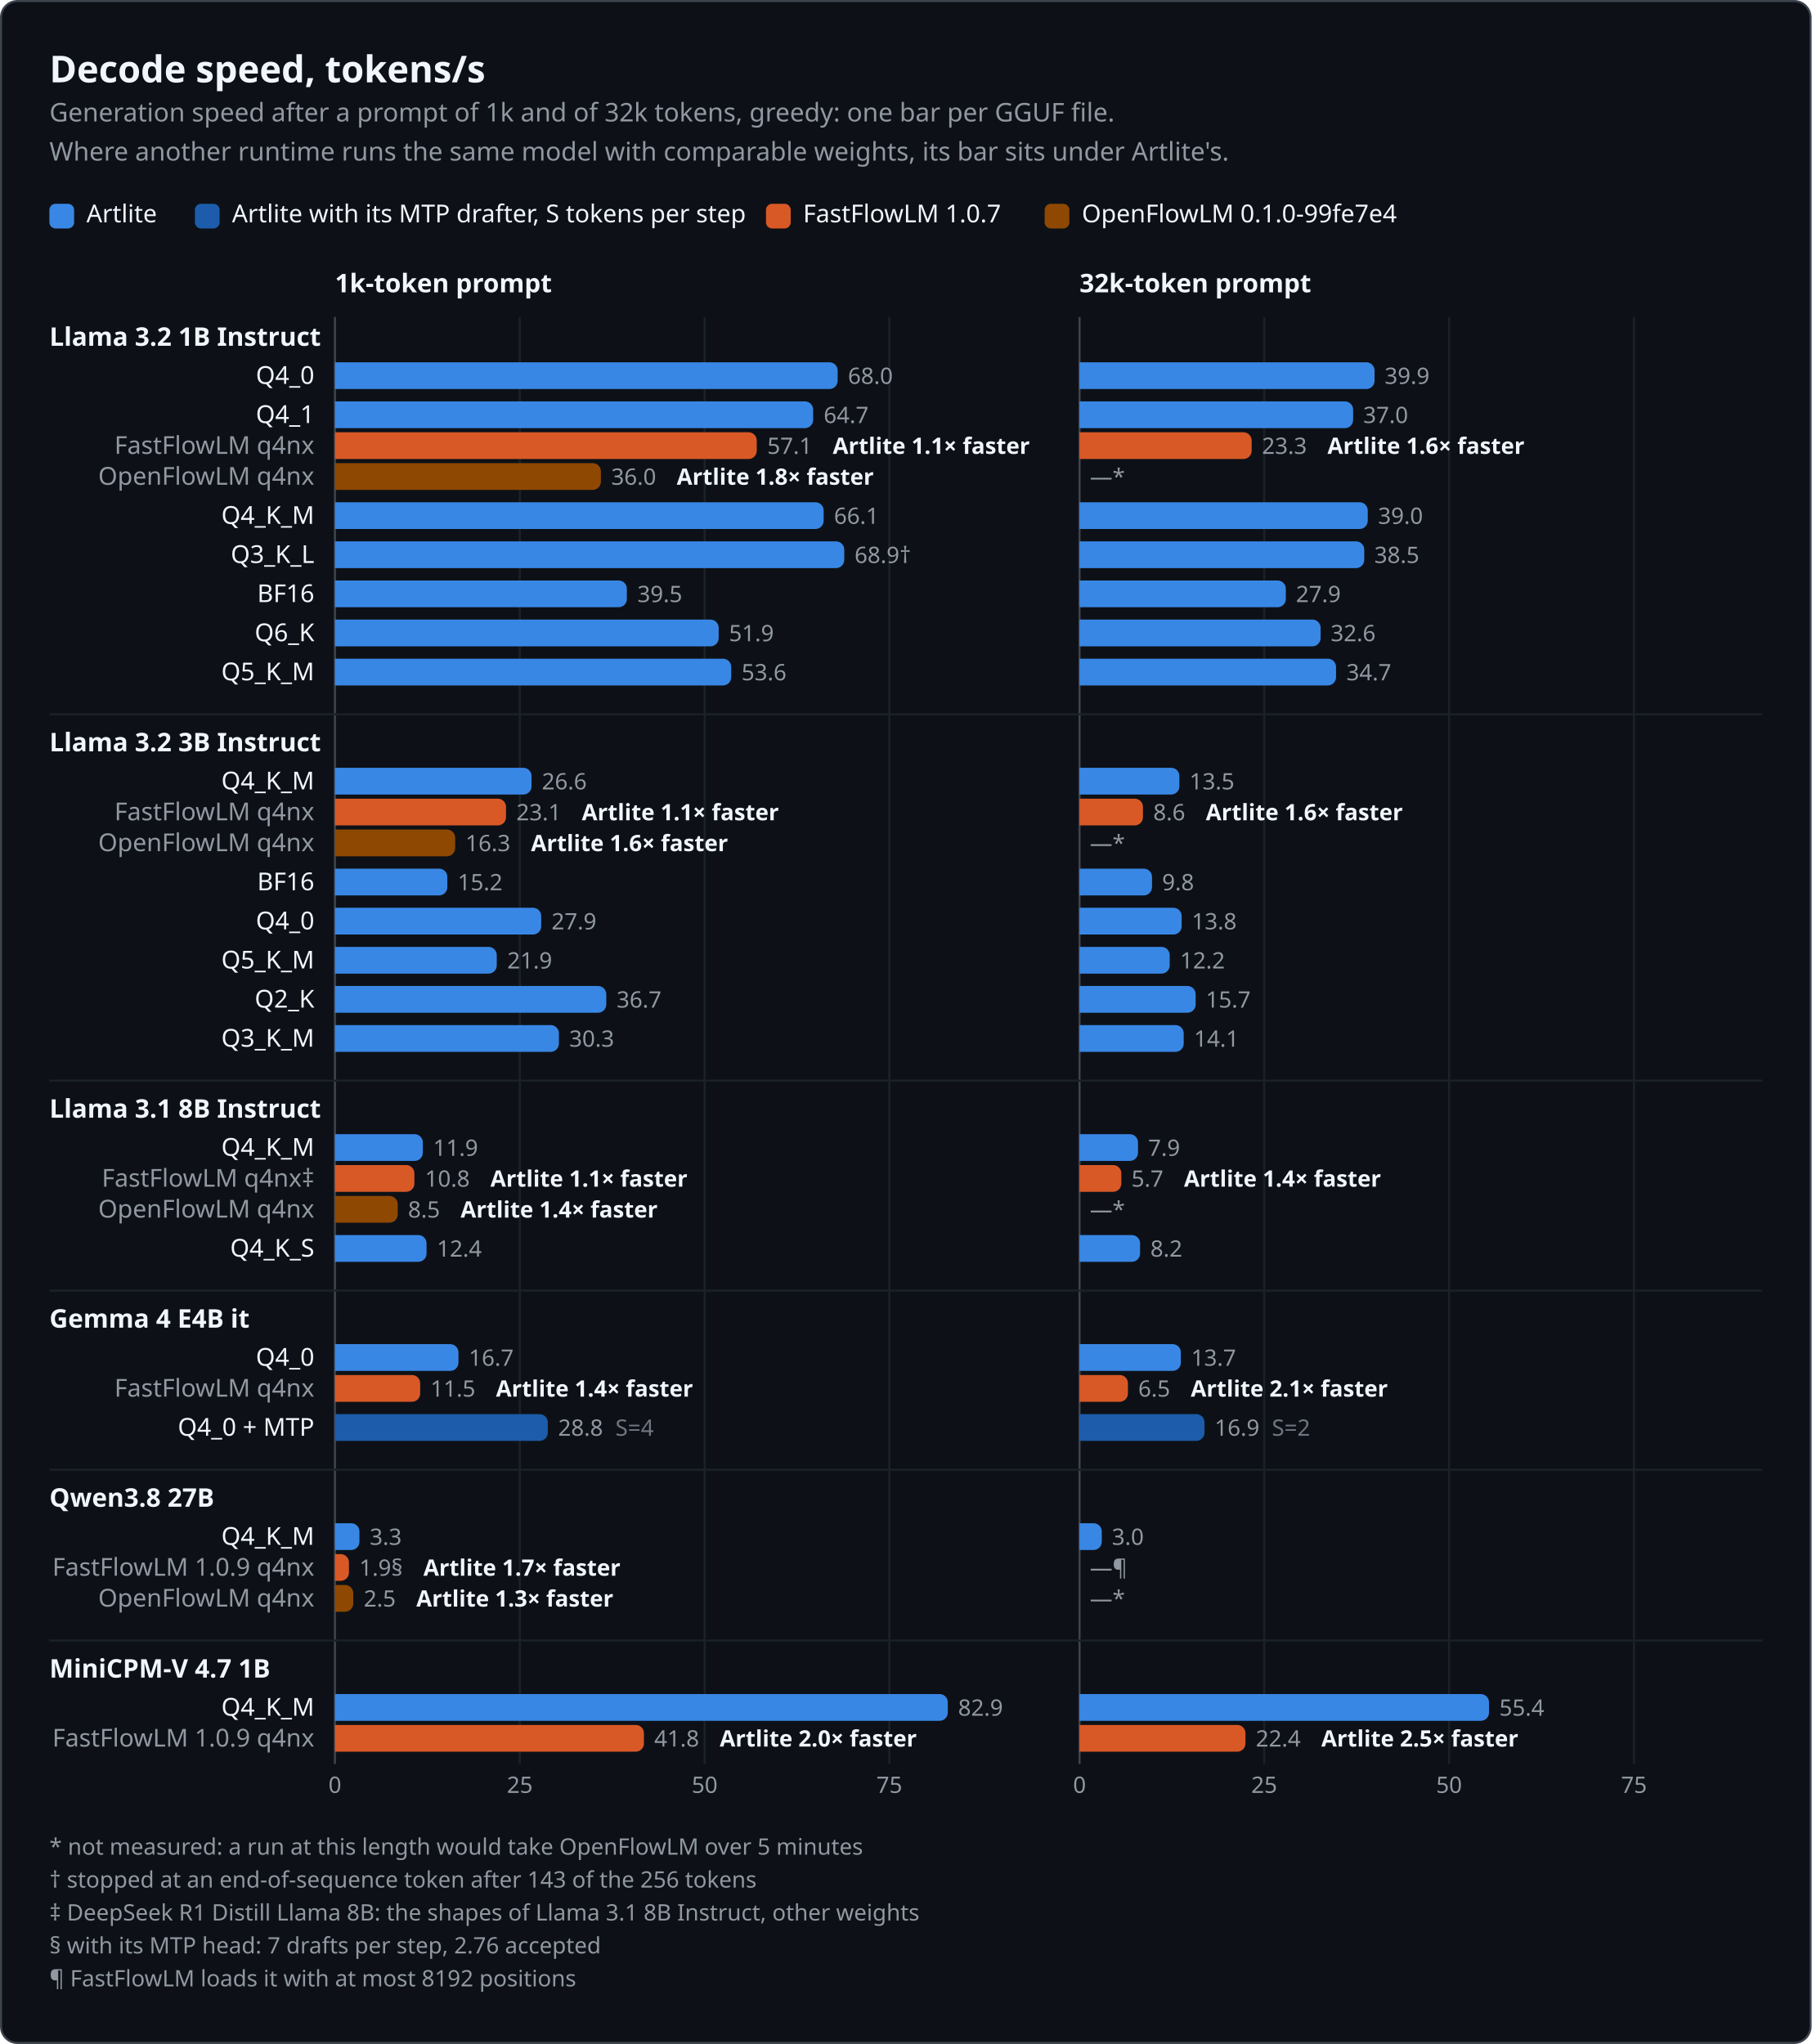
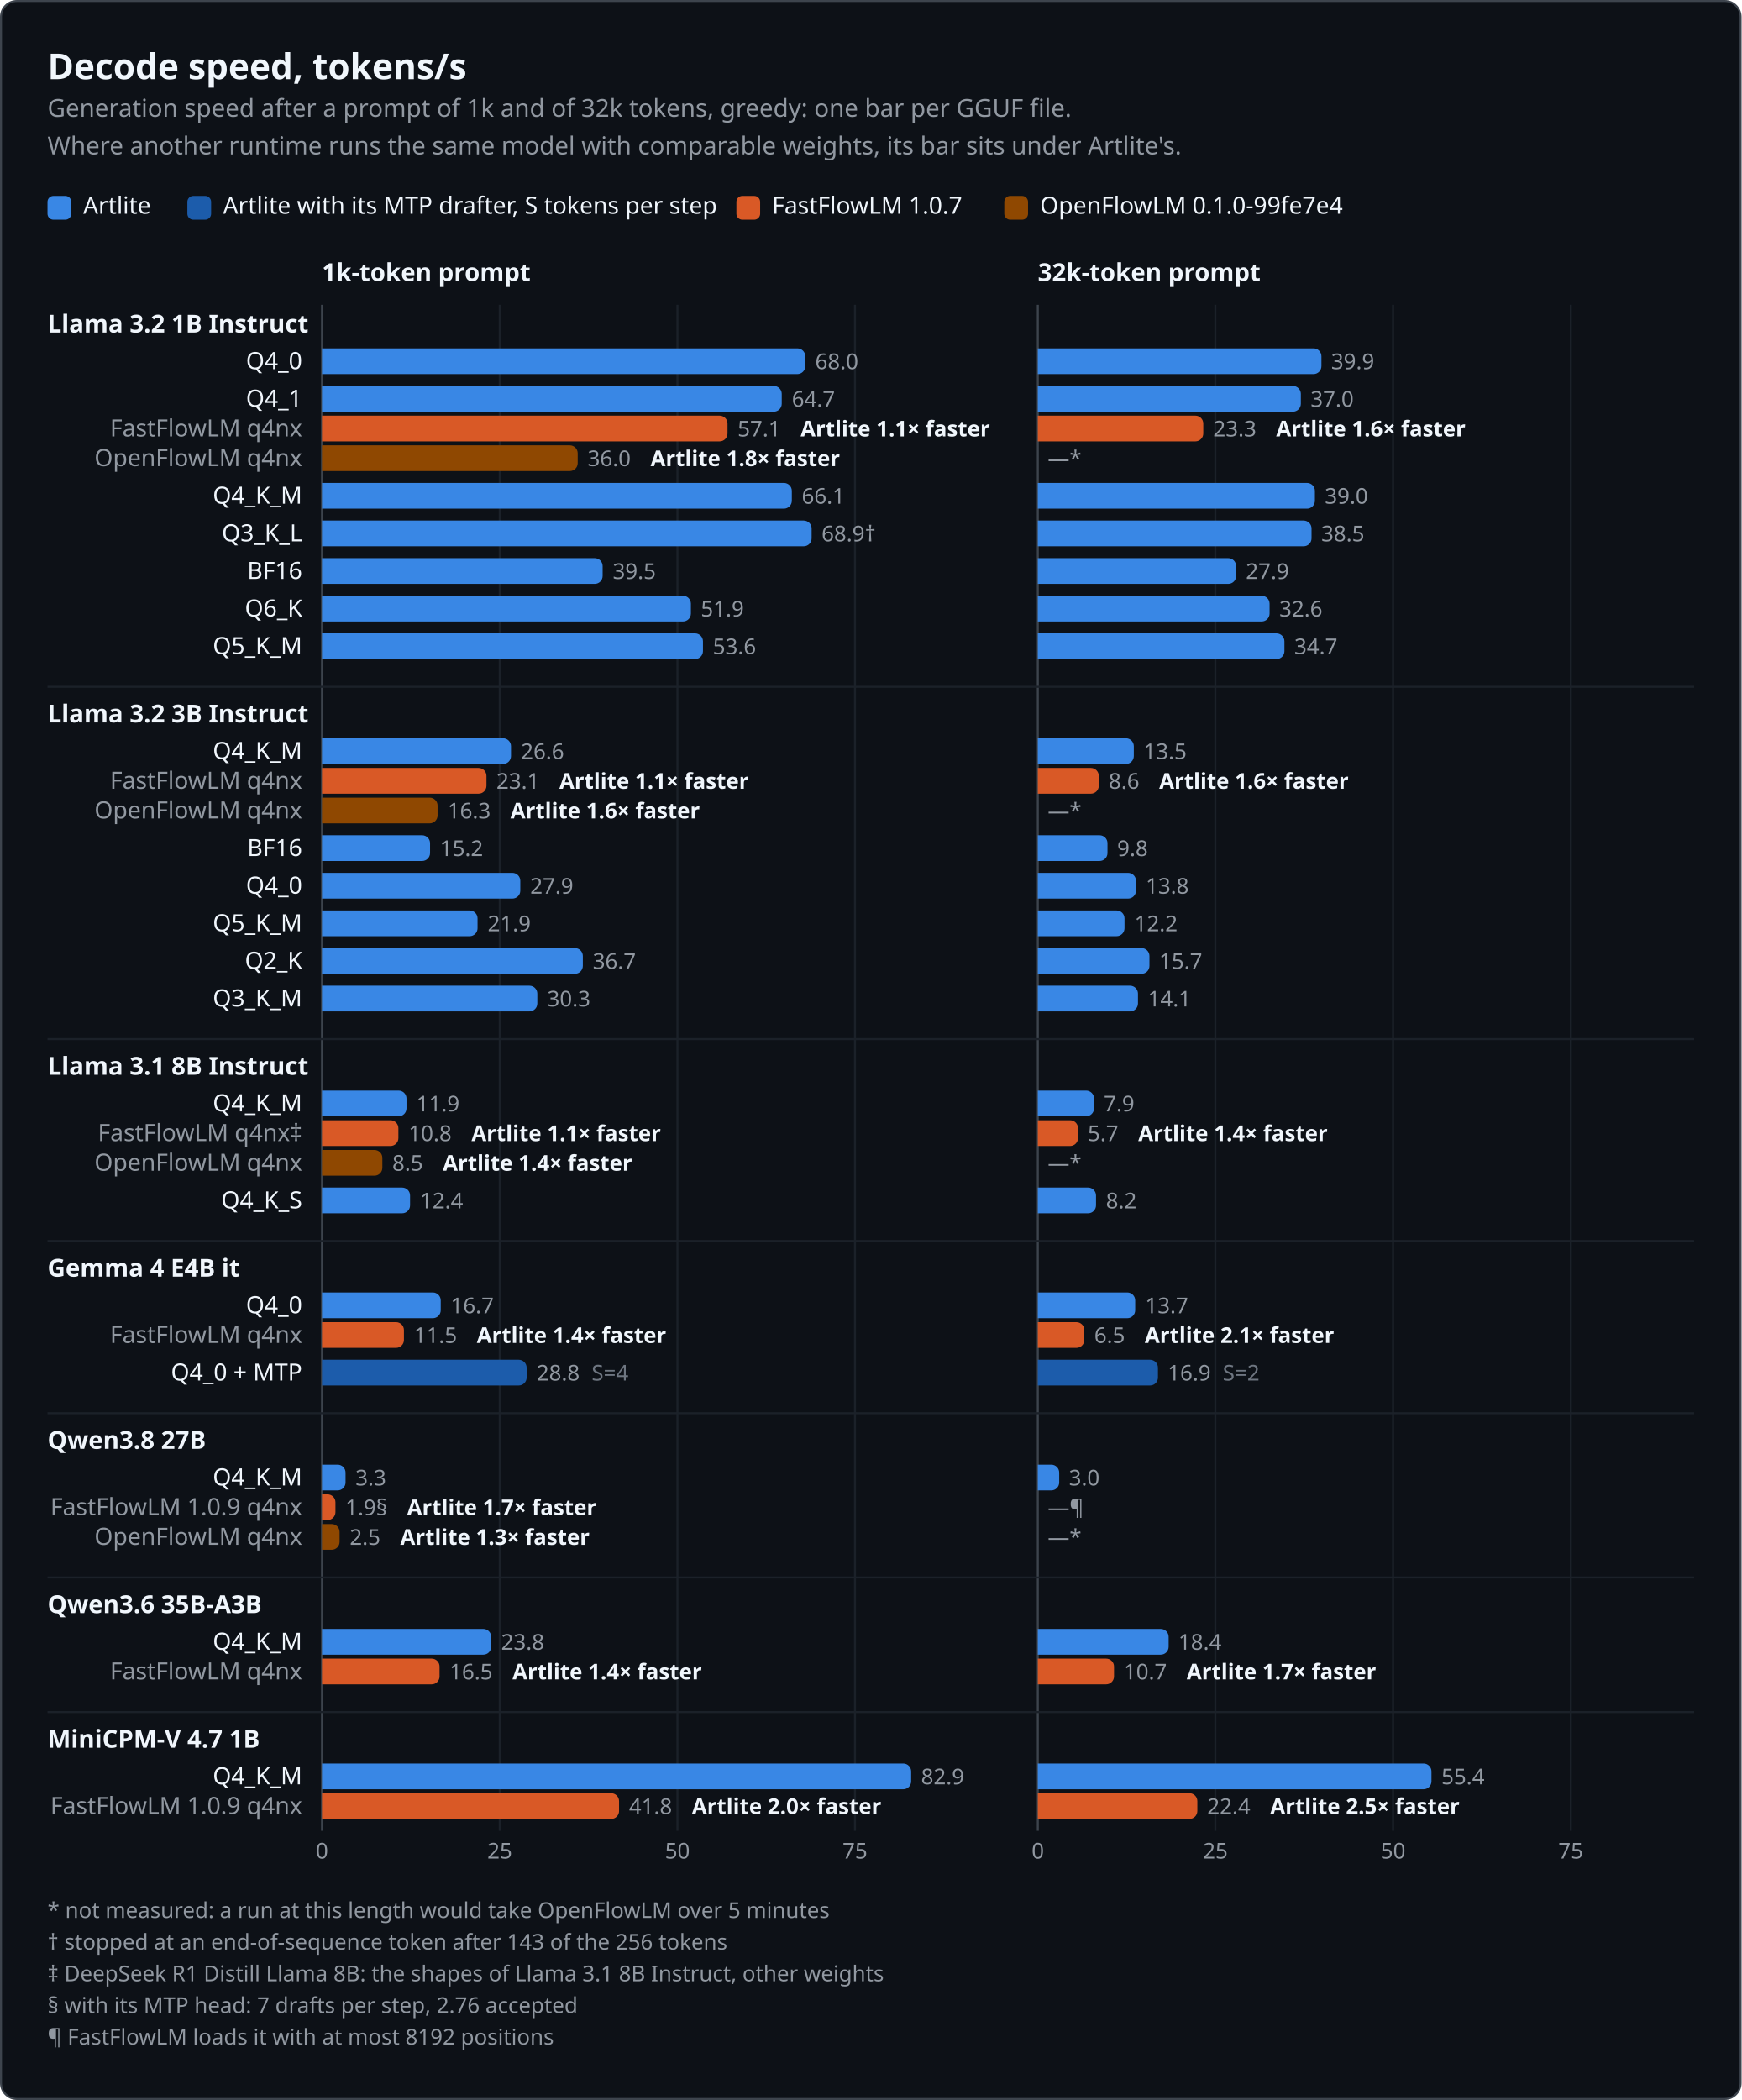
- <svg xmlns="http://www.w3.org/2000/svg" width="880" height="993" viewBox="0 0 880 993" role="img" aria-labelledby="t d">
+ <svg xmlns="http://www.w3.org/2000/svg" width="880" height="1061" viewBox="0 0 880 1061" role="img" aria-labelledby="t d">
  <style>text{font-family:-apple-system, BlinkMacSystemFont, "Segoe UI", "Noto Sans", Helvetica, Arial, sans-serif;font-size:11px;fill:#9198a1;font-variant-numeric:tabular-nums}.title{font-size:18px;font-weight:600;fill:#f0f6fc}.sub{font-size:12.5px}.h{font-size:12.5px;font-weight:600;fill:#f0f6fc}.lbl{font-size:12px;fill:#f0f6fc}.lbl2{font-size:12px}.strong{font-weight:600;fill:#f0f6fc}.muted{fill:#6e7681}.small{font-size:10px}.halo{paint-order:stroke;stroke:#0d1117;stroke-width:3px;stroke-linejoin:round}.grid{stroke:#1b2129}.axis{stroke:#3d444d}.guide{stroke:#2d333b}.bracket{stroke:#9198a1;fill:none}.ft{fill:#1c5cab}.detail{font-size:12px;font-weight:400;fill:#9198a1}.tile{fill:#1b2129;stroke:#9198a1;stroke-width:1}.cut{stroke:#9198a1;stroke-width:.75;fill:none}.f0{fill:#3987e5}.l0{stroke:#3987e5;stroke-width:2;fill:none;stroke-linejoin:round;stroke-linecap:round}.d0{fill:#3987e5;stroke:#0d1117;stroke-width:1.5}.b0{fill:#3987e5;fill-opacity:.16}.f1{fill:#d95926}.l1{stroke:#d95926;stroke-width:2;fill:none;stroke-linejoin:round;stroke-linecap:round}.d1{fill:#d95926;stroke:#0d1117;stroke-width:1.5}.b1{fill:#d95926;fill-opacity:.16}.f2{fill:#199e70}.l2{stroke:#199e70;stroke-width:2;fill:none;stroke-linejoin:round;stroke-linecap:round}.d2{fill:#199e70;stroke:#0d1117;stroke-width:1.5}.b2{fill:#199e70;fill-opacity:.16}.f3{fill:#8f4801}.l3{stroke:#8f4801;stroke-width:2;fill:none;stroke-linejoin:round;stroke-linecap:round}.d3{fill:#8f4801;stroke:#0d1117;stroke-width:1.5}.b3{fill:#8f4801;fill-opacity:.16}</style>
-   <rect x="0.5" y="0.5" width="879" height="992" rx="8" fill="#0d1117" stroke="#3d444d" />
+   <rect x="0.5" y="0.5" width="879" height="1060" rx="8" fill="#0d1117" stroke="#3d444d" />
  <text x="24.0" y="40.0" class="title">Decode speed, tokens/s</text>
  <text x="24.0" y="59.0" class="sub">Generation speed after a prompt of 1k and of 32k tokens, greedy: one bar per GGUF file.</text>
  <text x="24.0" y="78.0" class="sub">Where another runtime runs the same model with comparable weights, its bar sits under Artlite's.</text>
  <rect x="24" y="99" width="12" height="12" rx="3" class="f0" />
  <text x="42.0" y="108.0" class="lbl">Artlite</text>
  <rect x="94.672" y="99" width="12" height="12" rx="3" class="ft" />
  <text x="112.7" y="108.0" class="lbl">Artlite with its MTP drafter, S tokens per step</text>
  <rect x="372.092" y="99" width="12" height="12" rx="3" class="f1" />
  <text x="390.1" y="108.0" class="lbl">FastFlowLM 1.0.7</text>
  <rect x="507.456" y="99" width="12" height="12" rx="3" class="f3" />
  <text x="525.5" y="108.0" class="lbl">OpenFlowLM 0.1.0-99fe7e4</text>
  <text x="162.7" y="142.0" class="h">1k-token prompt</text>
  <text x="524.4" y="142.0" class="h">32k-token prompt</text>
-   <line x1="162.7" y1="154.0" x2="162.7" y2="857.0" class="axis" />
-   <text x="162.7" y="871.0" text-anchor="middle">0</text>
-   <line x1="252.5" y1="154.0" x2="252.5" y2="857.0" class="grid" />
-   <text x="252.5" y="871.0" text-anchor="middle">25</text>
-   <line x1="342.3" y1="154.0" x2="342.3" y2="857.0" class="grid" />
-   <text x="342.3" y="871.0" text-anchor="middle">50</text>
-   <line x1="432.0" y1="154.0" x2="432.0" y2="857.0" class="grid" />
-   <text x="432.0" y="871.0" text-anchor="middle">75</text>
-   <line x1="524.4" y1="154.0" x2="524.4" y2="857.0" class="axis" />
-   <text x="524.4" y="871.0" text-anchor="middle">0</text>
-   <line x1="614.1" y1="154.0" x2="614.1" y2="857.0" class="grid" />
-   <text x="614.1" y="871.0" text-anchor="middle">25</text>
-   <line x1="703.9" y1="154.0" x2="703.9" y2="857.0" class="grid" />
-   <text x="703.9" y="871.0" text-anchor="middle">50</text>
-   <line x1="793.7" y1="154.0" x2="793.7" y2="857.0" class="grid" />
-   <text x="793.7" y="871.0" text-anchor="middle">75</text>
+   <line x1="162.7" y1="154.0" x2="162.7" y2="925.0" class="axis" />
+   <text x="162.7" y="939.0" text-anchor="middle">0</text>
+   <line x1="252.5" y1="154.0" x2="252.5" y2="925.0" class="grid" />
+   <text x="252.5" y="939.0" text-anchor="middle">25</text>
+   <line x1="342.3" y1="154.0" x2="342.3" y2="925.0" class="grid" />
+   <text x="342.3" y="939.0" text-anchor="middle">50</text>
+   <line x1="432.0" y1="154.0" x2="432.0" y2="925.0" class="grid" />
+   <text x="432.0" y="939.0" text-anchor="middle">75</text>
+   <line x1="524.4" y1="154.0" x2="524.4" y2="925.0" class="axis" />
+   <text x="524.4" y="939.0" text-anchor="middle">0</text>
+   <line x1="614.1" y1="154.0" x2="614.1" y2="925.0" class="grid" />
+   <text x="614.1" y="939.0" text-anchor="middle">25</text>
+   <line x1="703.9" y1="154.0" x2="703.9" y2="925.0" class="grid" />
+   <text x="703.9" y="939.0" text-anchor="middle">50</text>
+   <line x1="793.7" y1="154.0" x2="793.7" y2="925.0" class="grid" />
+   <text x="793.7" y="939.0" text-anchor="middle">75</text>
  <text x="24" y="168.0" class="h">Llama 3.2 1B Instruct</text>
  <text x="152.7" y="186.5" text-anchor="end" class="lbl">Q4_0</text>
  <path d="M162.7,176.0h240.2a4.0,4.0 0 0 1 4.0,4.0v5.0a4.0,4.0 0 0 1 -4.0,4.0h-240.2z" class="f0" />
  <text x="411.9" y="186.5">68.0</text>
  <path d="M524.4,176.0h139.3a4.0,4.0 0 0 1 4.0,4.0v5.0a4.0,4.0 0 0 1 -4.0,4.0h-139.3z" class="f0" />
  <text x="672.6" y="186.5">39.9</text>
  <text x="152.7" y="205.5" text-anchor="end" class="lbl">Q4_1</text>
  <path d="M162.7,195.0h228.3a4.0,4.0 0 0 1 4.0,4.0v5.0a4.0,4.0 0 0 1 -4.0,4.0h-228.3z" class="f0" />
  <text x="400.1" y="205.5">64.7</text>
  <path d="M524.4,195.0h128.9a4.0,4.0 0 0 1 4.0,4.0v5.0a4.0,4.0 0 0 1 -4.0,4.0h-128.9z" class="f0" />
  <text x="662.2" y="205.5">37.0</text>
  <text x="152.7" y="220.5" text-anchor="end" class="lbl2">FastFlowLM q4nx</text>
  <path d="M162.7,210.0h200.9a4.0,4.0 0 0 1 4.0,4.0v5.0a4.0,4.0 0 0 1 -4.0,4.0h-200.9z" class="f1" />
  <text x="372.7" y="220.5">57.1<tspan dx="10" class="strong">Artlite 1.1× faster</tspan>
  </text>
  <path d="M524.4,210.0h79.6a4.0,4.0 0 0 1 4.0,4.0v5.0a4.0,4.0 0 0 1 -4.0,4.0h-79.6z" class="f1" />
  <text x="613.0" y="220.5">23.3<tspan dx="10" class="strong">Artlite 1.6× faster</tspan>
  </text>
  <text x="152.7" y="235.5" text-anchor="end" class="lbl2">OpenFlowLM q4nx</text>
  <path d="M162.7,225.0h125.2a4.0,4.0 0 0 1 4.0,4.0v5.0a4.0,4.0 0 0 1 -4.0,4.0h-125.2z" class="f3" />
  <text x="296.9" y="235.5">36.0<tspan dx="10" class="strong">Artlite 1.8× faster</tspan>
  </text>
  <text x="529.4" y="235.5">—*</text>
  <text x="152.7" y="254.5" text-anchor="end" class="lbl">Q4_K_M</text>
  <path d="M162.7,244.0h233.4a4.0,4.0 0 0 1 4.0,4.0v5.0a4.0,4.0 0 0 1 -4.0,4.0h-233.4z" class="f0" />
  <text x="405.1" y="254.5">66.1</text>
  <path d="M524.4,244.0h136.0a4.0,4.0 0 0 1 4.0,4.0v5.0a4.0,4.0 0 0 1 -4.0,4.0h-136.0z" class="f0" />
  <text x="669.4" y="254.5">39.0</text>
  <text x="152.7" y="273.5" text-anchor="end" class="lbl">Q3_K_L</text>
  <path d="M162.7,263.0h243.4a4.0,4.0 0 0 1 4.0,4.0v5.0a4.0,4.0 0 0 1 -4.0,4.0h-243.4z" class="f0" />
  <text x="415.1" y="273.5">68.9†</text>
  <path d="M524.4,263.0h134.3a4.0,4.0 0 0 1 4.0,4.0v5.0a4.0,4.0 0 0 1 -4.0,4.0h-134.3z" class="f0" />
  <text x="667.6" y="273.5">38.5</text>
  <text x="152.7" y="292.5" text-anchor="end" class="lbl">BF16</text>
  <path d="M162.7,282.0h137.8a4.0,4.0 0 0 1 4.0,4.0v5.0a4.0,4.0 0 0 1 -4.0,4.0h-137.8z" class="f0" />
  <text x="309.6" y="292.5">39.5</text>
  <path d="M524.4,282.0h96.2a4.0,4.0 0 0 1 4.0,4.0v5.0a4.0,4.0 0 0 1 -4.0,4.0h-96.2z" class="f0" />
  <text x="629.5" y="292.5">27.9</text>
  <text x="152.7" y="311.5" text-anchor="end" class="lbl">Q6_K</text>
  <path d="M162.7,301.0h182.4a4.0,4.0 0 0 1 4.0,4.0v5.0a4.0,4.0 0 0 1 -4.0,4.0h-182.4z" class="f0" />
  <text x="354.1" y="311.5">51.9</text>
  <path d="M524.4,301.0h113.1a4.0,4.0 0 0 1 4.0,4.0v5.0a4.0,4.0 0 0 1 -4.0,4.0h-113.1z" class="f0" />
  <text x="646.4" y="311.5">32.6</text>
  <text x="152.7" y="330.5" text-anchor="end" class="lbl">Q5_K_M</text>
  <path d="M162.7,320.0h188.5a4.0,4.0 0 0 1 4.0,4.0v5.0a4.0,4.0 0 0 1 -4.0,4.0h-188.5z" class="f0" />
  <text x="360.2" y="330.5">53.6</text>
  <path d="M524.4,320.0h120.6a4.0,4.0 0 0 1 4.0,4.0v5.0a4.0,4.0 0 0 1 -4.0,4.0h-120.6z" class="f0" />
  <text x="654.0" y="330.5">34.7</text>
  <line x1="24" y1="347.0" x2="856" y2="347.0" class="grid" />
  <text x="24" y="365.0" class="h">Llama 3.2 3B Instruct</text>
  <text x="152.7" y="383.5" text-anchor="end" class="lbl">Q4_K_M</text>
  <path d="M162.7,373.0h91.5a4.0,4.0 0 0 1 4.0,4.0v5.0a4.0,4.0 0 0 1 -4.0,4.0h-91.5z" class="f0" />
  <text x="263.2" y="383.5">26.6</text>
  <path d="M524.4,373.0h44.5a4.0,4.0 0 0 1 4.0,4.0v5.0a4.0,4.0 0 0 1 -4.0,4.0h-44.5z" class="f0" />
  <text x="577.8" y="383.5">13.5</text>
  <text x="152.7" y="398.5" text-anchor="end" class="lbl2">FastFlowLM q4nx</text>
  <path d="M162.7,388.0h79.1a4.0,4.0 0 0 1 4.0,4.0v5.0a4.0,4.0 0 0 1 -4.0,4.0h-79.1z" class="f1" />
  <text x="250.8" y="398.5">23.1<tspan dx="10" class="strong">Artlite 1.1× faster</tspan>
  </text>
  <path d="M524.4,388.0h26.8a4.0,4.0 0 0 1 4.0,4.0v5.0a4.0,4.0 0 0 1 -4.0,4.0h-26.8z" class="f1" />
  <text x="560.2" y="398.5">8.6<tspan dx="10" class="strong">Artlite 1.6× faster</tspan>
  </text>
  <text x="152.7" y="413.5" text-anchor="end" class="lbl2">OpenFlowLM q4nx</text>
  <path d="M162.7,403.0h54.4a4.0,4.0 0 0 1 4.0,4.0v5.0a4.0,4.0 0 0 1 -4.0,4.0h-54.4z" class="f3" />
  <text x="226.1" y="413.5">16.3<tspan dx="10" class="strong">Artlite 1.6× faster</tspan>
  </text>
  <text x="529.4" y="413.5">—*</text>
  <text x="152.7" y="432.5" text-anchor="end" class="lbl">BF16</text>
  <path d="M162.7,422.0h50.6a4.0,4.0 0 0 1 4.0,4.0v5.0a4.0,4.0 0 0 1 -4.0,4.0h-50.6z" class="f0" />
  <text x="222.3" y="432.5">15.2</text>
  <path d="M524.4,422.0h31.2a4.0,4.0 0 0 1 4.0,4.0v5.0a4.0,4.0 0 0 1 -4.0,4.0h-31.2z" class="f0" />
  <text x="564.5" y="432.5">9.8</text>
  <text x="152.7" y="451.5" text-anchor="end" class="lbl">Q4_0</text>
  <path d="M162.7,441.0h96.2a4.0,4.0 0 0 1 4.0,4.0v5.0a4.0,4.0 0 0 1 -4.0,4.0h-96.2z" class="f0" />
  <text x="267.9" y="451.5">27.9</text>
  <path d="M524.4,441.0h45.6a4.0,4.0 0 0 1 4.0,4.0v5.0a4.0,4.0 0 0 1 -4.0,4.0h-45.6z" class="f0" />
  <text x="578.9" y="451.5">13.8</text>
  <text x="152.7" y="470.5" text-anchor="end" class="lbl">Q5_K_M</text>
  <path d="M162.7,460.0h74.6a4.0,4.0 0 0 1 4.0,4.0v5.0a4.0,4.0 0 0 1 -4.0,4.0h-74.6z" class="f0" />
  <text x="246.4" y="470.5">21.9</text>
  <path d="M524.4,460.0h39.8a4.0,4.0 0 0 1 4.0,4.0v5.0a4.0,4.0 0 0 1 -4.0,4.0h-39.8z" class="f0" />
  <text x="573.2" y="470.5">12.2</text>
  <text x="152.7" y="489.5" text-anchor="end" class="lbl">Q2_K</text>
  <path d="M162.7,479.0h127.8a4.0,4.0 0 0 1 4.0,4.0v5.0a4.0,4.0 0 0 1 -4.0,4.0h-127.8z" class="f0" />
  <text x="299.5" y="489.5">36.7</text>
  <path d="M524.4,479.0h52.4a4.0,4.0 0 0 1 4.0,4.0v5.0a4.0,4.0 0 0 1 -4.0,4.0h-52.4z" class="f0" />
  <text x="585.7" y="489.5">15.7</text>
  <text x="152.7" y="508.5" text-anchor="end" class="lbl">Q3_K_M</text>
  <path d="M162.7,498.0h104.8a4.0,4.0 0 0 1 4.0,4.0v5.0a4.0,4.0 0 0 1 -4.0,4.0h-104.8z" class="f0" />
  <text x="276.5" y="508.5">30.3</text>
  <path d="M524.4,498.0h46.6a4.0,4.0 0 0 1 4.0,4.0v5.0a4.0,4.0 0 0 1 -4.0,4.0h-46.6z" class="f0" />
  <text x="580.0" y="508.5">14.1</text>
  <line x1="24" y1="525.0" x2="856" y2="525.0" class="grid" />
  <text x="24" y="543.0" class="h">Llama 3.1 8B Instruct</text>
  <text x="152.7" y="561.5" text-anchor="end" class="lbl">Q4_K_M</text>
  <path d="M162.7,551.0h38.7a4.0,4.0 0 0 1 4.0,4.0v5.0a4.0,4.0 0 0 1 -4.0,4.0h-38.7z" class="f0" />
  <text x="210.4" y="561.5">11.9</text>
  <path d="M524.4,551.0h24.4a4.0,4.0 0 0 1 4.0,4.0v5.0a4.0,4.0 0 0 1 -4.0,4.0h-24.4z" class="f0" />
  <text x="557.7" y="561.5">7.9</text>
  <text x="152.7" y="576.5" text-anchor="end" class="lbl2">FastFlowLM q4nx‡</text>
  <path d="M162.7,566.0h34.6a4.0,4.0 0 0 1 4.0,4.0v5.0a4.0,4.0 0 0 1 -4.0,4.0h-34.6z" class="f1" />
  <text x="206.4" y="576.5">10.8<tspan dx="10" class="strong">Artlite 1.1× faster</tspan>
  </text>
  <path d="M524.4,566.0h16.3a4.0,4.0 0 0 1 4.0,4.0v5.0a4.0,4.0 0 0 1 -4.0,4.0h-16.3z" class="f1" />
  <text x="549.6" y="576.5">5.7<tspan dx="10" class="strong">Artlite 1.4× faster</tspan>
  </text>
  <text x="152.7" y="591.5" text-anchor="end" class="lbl2">OpenFlowLM q4nx</text>
  <path d="M162.7,581.0h26.5a4.0,4.0 0 0 1 4.0,4.0v5.0a4.0,4.0 0 0 1 -4.0,4.0h-26.5z" class="f3" />
  <text x="198.2" y="591.5">8.5<tspan dx="10" class="strong">Artlite 1.4× faster</tspan>
  </text>
  <text x="529.4" y="591.5">—*</text>
  <text x="152.7" y="610.5" text-anchor="end" class="lbl">Q4_K_S</text>
  <path d="M162.7,600.0h40.5a4.0,4.0 0 0 1 4.0,4.0v5.0a4.0,4.0 0 0 1 -4.0,4.0h-40.5z" class="f0" />
  <text x="212.2" y="610.5">12.4</text>
  <path d="M524.4,600.0h25.4a4.0,4.0 0 0 1 4.0,4.0v5.0a4.0,4.0 0 0 1 -4.0,4.0h-25.4z" class="f0" />
  <text x="558.8" y="610.5">8.2</text>
  <line x1="24" y1="627.0" x2="856" y2="627.0" class="grid" />
  <text x="24" y="645.0" class="h">Gemma 4 E4B it</text>
  <text x="152.7" y="663.5" text-anchor="end" class="lbl">Q4_0</text>
  <path d="M162.7,653.0h56.0a4.0,4.0 0 0 1 4.0,4.0v5.0a4.0,4.0 0 0 1 -4.0,4.0h-56.0z" class="f0" />
  <text x="227.7" y="663.5">16.7</text>
  <path d="M524.4,653.0h45.2a4.0,4.0 0 0 1 4.0,4.0v5.0a4.0,4.0 0 0 1 -4.0,4.0h-45.2z" class="f0" />
  <text x="578.6" y="663.5">13.7</text>
  <text x="152.7" y="678.5" text-anchor="end" class="lbl2">FastFlowLM q4nx</text>
  <path d="M162.7,668.0h37.4a4.0,4.0 0 0 1 4.0,4.0v5.0a4.0,4.0 0 0 1 -4.0,4.0h-37.4z" class="f1" />
  <text x="209.1" y="678.5">11.5<tspan dx="10" class="strong">Artlite 1.4× faster</tspan>
  </text>
  <path d="M524.4,668.0h19.5a4.0,4.0 0 0 1 4.0,4.0v5.0a4.0,4.0 0 0 1 -4.0,4.0h-19.5z" class="f1" />
  <text x="552.9" y="678.5">6.5<tspan dx="10" class="strong">Artlite 2.1× faster</tspan>
  </text>
  <text x="152.7" y="697.5" text-anchor="end" class="lbl">Q4_0 + MTP</text>
  <path d="M162.7,687.0h99.4a4.0,4.0 0 0 1 4.0,4.0v5.0a4.0,4.0 0 0 1 -4.0,4.0h-99.4z" class="ft" />
  <text x="271.1" y="697.5">28.8<tspan dx="6" class="muted">S=4</tspan>
  </text>
  <path d="M524.4,687.0h56.7a4.0,4.0 0 0 1 4.0,4.0v5.0a4.0,4.0 0 0 1 -4.0,4.0h-56.7z" class="ft" />
  <text x="590.0" y="697.5">16.9<tspan dx="6" class="muted">S=2</tspan>
  </text>
  <line x1="24" y1="714.0" x2="856" y2="714.0" class="grid" />
  <text x="24" y="732.0" class="h">Qwen3.8 27B</text>
  <text x="152.7" y="750.5" text-anchor="end" class="lbl">Q4_K_M</text>
  <path d="M162.7,740.0h7.9a4.0,4.0 0 0 1 4.0,4.0v5.0a4.0,4.0 0 0 1 -4.0,4.0h-7.9z" class="f0" />
  <text x="179.6" y="750.5">3.3</text>
  <path d="M524.4,740.0h6.8a4.0,4.0 0 0 1 4.0,4.0v5.0a4.0,4.0 0 0 1 -4.0,4.0h-6.8z" class="f0" />
  <text x="540.1" y="750.5">3.0</text>
  <text x="152.7" y="765.5" text-anchor="end" class="lbl2">FastFlowLM 1.0.9 q4nx</text>
  <path d="M162.7,755.0h2.8a4.0,4.0 0 0 1 4.0,4.0v5.0a4.0,4.0 0 0 1 -4.0,4.0h-2.8z" class="f1" />
  <text x="174.5" y="765.5">1.9§<tspan dx="10" class="strong">Artlite 1.7× faster</tspan>
  </text>
  <text x="529.4" y="765.5">—¶</text>
  <text x="152.7" y="780.5" text-anchor="end" class="lbl2">OpenFlowLM q4nx</text>
  <path d="M162.7,770.0h4.9a4.0,4.0 0 0 1 4.0,4.0v5.0a4.0,4.0 0 0 1 -4.0,4.0h-4.9z" class="f3" />
  <text x="176.7" y="780.5">2.5<tspan dx="10" class="strong">Artlite 1.3× faster</tspan>
  </text>
  <text x="529.4" y="780.5">—*</text>
  <line x1="24" y1="797.0" x2="856" y2="797.0" class="grid" />
-   <text x="24" y="815.0" class="h">MiniCPM-V 4.7 1B</text>
+   <text x="24" y="815.0" class="h">Qwen3.6 35B-A3B</text>
  <text x="152.7" y="833.5" text-anchor="end" class="lbl">Q4_K_M</text>
-   <path d="M162.7,823.0h293.7a4.0,4.0 0 0 1 4.0,4.0v5.0a4.0,4.0 0 0 1 -4.0,4.0h-293.7z" class="f0" />
-   <text x="465.4" y="833.5">82.9</text>
-   <path d="M524.4,823.0h194.9a4.0,4.0 0 0 1 4.0,4.0v5.0a4.0,4.0 0 0 1 -4.0,4.0h-194.9z" class="f0" />
-   <text x="728.3" y="833.5">55.4</text>
-   <text x="152.7" y="848.5" text-anchor="end" class="lbl2">FastFlowLM 1.0.9 q4nx</text>
-   <path d="M162.7,838.0h146.1a4.0,4.0 0 0 1 4.0,4.0v5.0a4.0,4.0 0 0 1 -4.0,4.0h-146.1z" class="f1" />
-   <text x="317.8" y="848.5">41.8<tspan dx="10" class="strong">Artlite 2.0× faster</tspan>
-   </text>
-   <path d="M524.4,838.0h76.6a4.0,4.0 0 0 1 4.0,4.0v5.0a4.0,4.0 0 0 1 -4.0,4.0h-76.6z" class="f1" />
-   <text x="610.0" y="848.5">22.4<tspan dx="10" class="strong">Artlite 2.5× faster</tspan>
-   </text>
-   <text x="24.0" y="901.0">* not measured: a run at this length would take OpenFlowLM over 5 minutes</text>
-   <text x="24.0" y="917.0">† stopped at an end-of-sequence token after 143 of the 256 tokens</text>
-   <text x="24.0" y="933.0">‡ DeepSeek R1 Distill Llama 8B: the shapes of Llama 3.1 8B Instruct, other weights</text>
-   <text x="24.0" y="949.0">§ with its MTP head: 7 drafts per step, 2.76 accepted</text>
-   <text x="24.0" y="965.0">¶ FastFlowLM loads it with at most 8192 positions</text>
+   <path d="M162.7,823.0h81.5a4.0,4.0 0 0 1 4.0,4.0v5.0a4.0,4.0 0 0 1 -4.0,4.0h-81.5z" class="f0" />
+   <text x="253.2" y="833.5">23.8</text>
+   <path d="M524.4,823.0h62.1a4.0,4.0 0 0 1 4.0,4.0v5.0a4.0,4.0 0 0 1 -4.0,4.0h-62.1z" class="f0" />
+   <text x="595.4" y="833.5">18.4</text>
+   <text x="152.7" y="848.5" text-anchor="end" class="lbl2">FastFlowLM q4nx</text>
+   <path d="M162.7,838.0h55.4a4.0,4.0 0 0 1 4.0,4.0v5.0a4.0,4.0 0 0 1 -4.0,4.0h-55.4z" class="f1" />
+   <text x="227.1" y="848.5">16.5<tspan dx="10" class="strong">Artlite 1.4× faster</tspan>
+   </text>
+   <path d="M524.4,838.0h34.5a4.0,4.0 0 0 1 4.0,4.0v5.0a4.0,4.0 0 0 1 -4.0,4.0h-34.5z" class="f1" />
+   <text x="567.8" y="848.5">10.7<tspan dx="10" class="strong">Artlite 1.7× faster</tspan>
+   </text>
+   <line x1="24" y1="865.0" x2="856" y2="865.0" class="grid" />
+   <text x="24" y="883.0" class="h">MiniCPM-V 4.7 1B</text>
+   <text x="152.7" y="901.5" text-anchor="end" class="lbl">Q4_K_M</text>
+   <path d="M162.7,891.0h293.7a4.0,4.0 0 0 1 4.0,4.0v5.0a4.0,4.0 0 0 1 -4.0,4.0h-293.7z" class="f0" />
+   <text x="465.4" y="901.5">82.9</text>
+   <path d="M524.4,891.0h194.9a4.0,4.0 0 0 1 4.0,4.0v5.0a4.0,4.0 0 0 1 -4.0,4.0h-194.9z" class="f0" />
+   <text x="728.3" y="901.5">55.4</text>
+   <text x="152.7" y="916.5" text-anchor="end" class="lbl2">FastFlowLM 1.0.9 q4nx</text>
+   <path d="M162.7,906.0h146.1a4.0,4.0 0 0 1 4.0,4.0v5.0a4.0,4.0 0 0 1 -4.0,4.0h-146.1z" class="f1" />
+   <text x="317.8" y="916.5">41.8<tspan dx="10" class="strong">Artlite 2.0× faster</tspan>
+   </text>
+   <path d="M524.4,906.0h76.6a4.0,4.0 0 0 1 4.0,4.0v5.0a4.0,4.0 0 0 1 -4.0,4.0h-76.6z" class="f1" />
+   <text x="610.0" y="916.5">22.4<tspan dx="10" class="strong">Artlite 2.5× faster</tspan>
+   </text>
+   <text x="24.0" y="969.0">* not measured: a run at this length would take OpenFlowLM over 5 minutes</text>
+   <text x="24.0" y="985.0">† stopped at an end-of-sequence token after 143 of the 256 tokens</text>
+   <text x="24.0" y="1001.0">‡ DeepSeek R1 Distill Llama 8B: the shapes of Llama 3.1 8B Instruct, other weights</text>
+   <text x="24.0" y="1017.0">§ with its MTP head: 7 drafts per step, 2.76 accepted</text>
+   <text x="24.0" y="1033.0">¶ FastFlowLM loads it with at most 8192 positions</text>
</svg>
